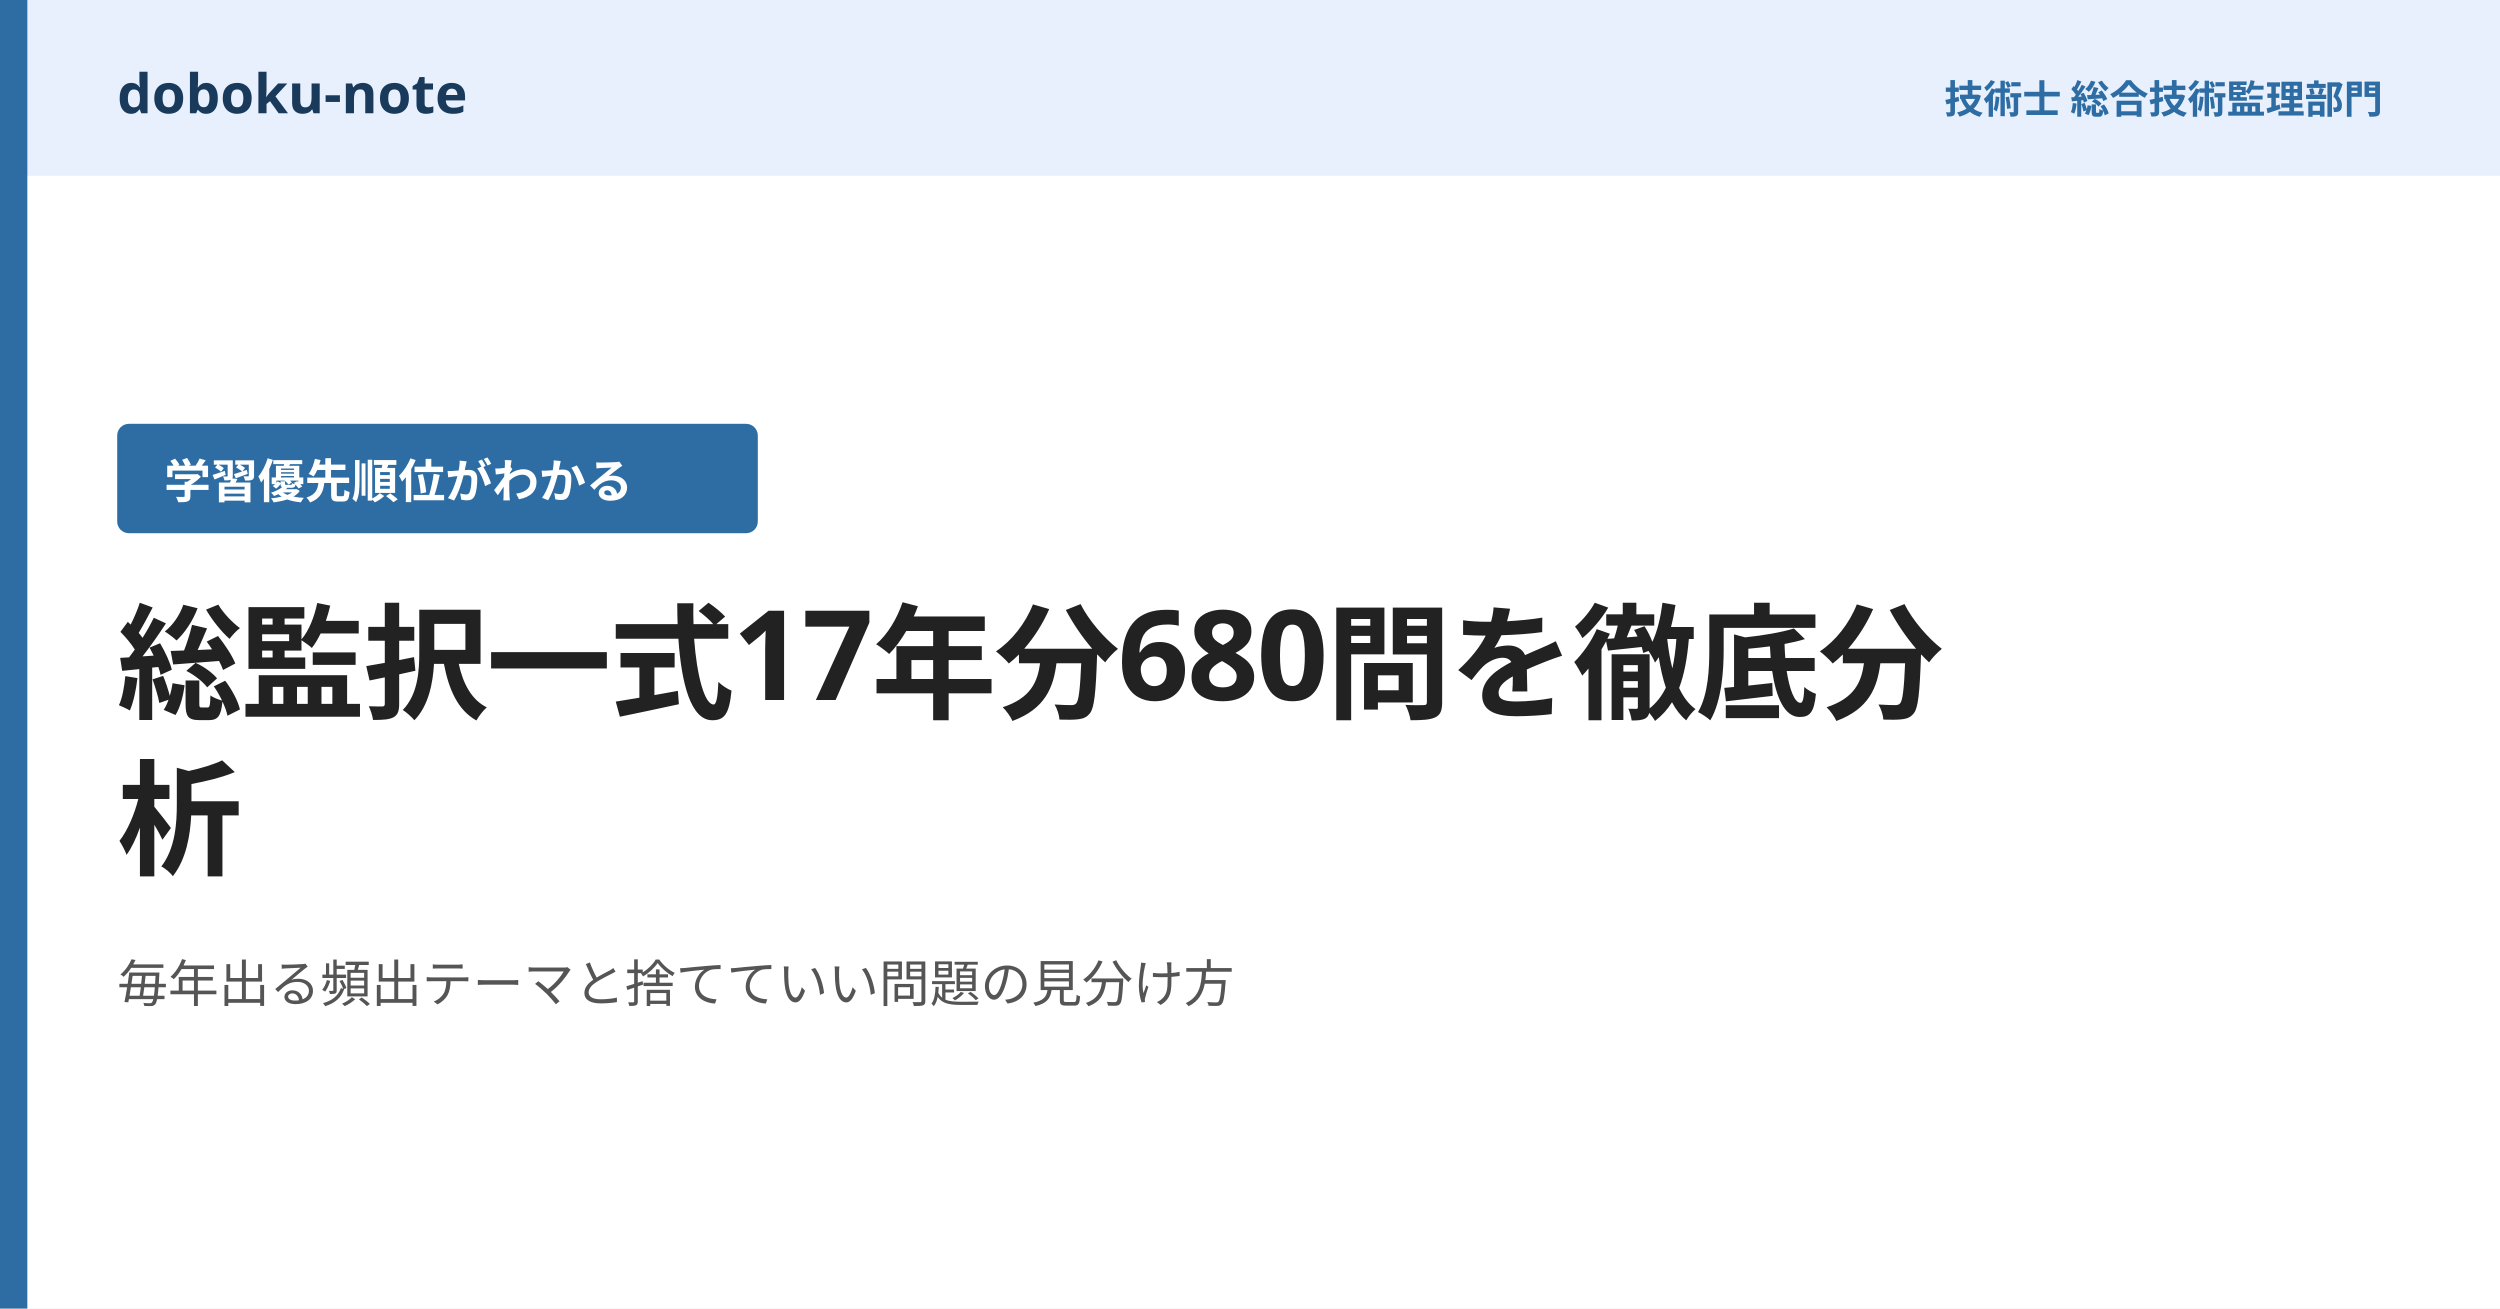
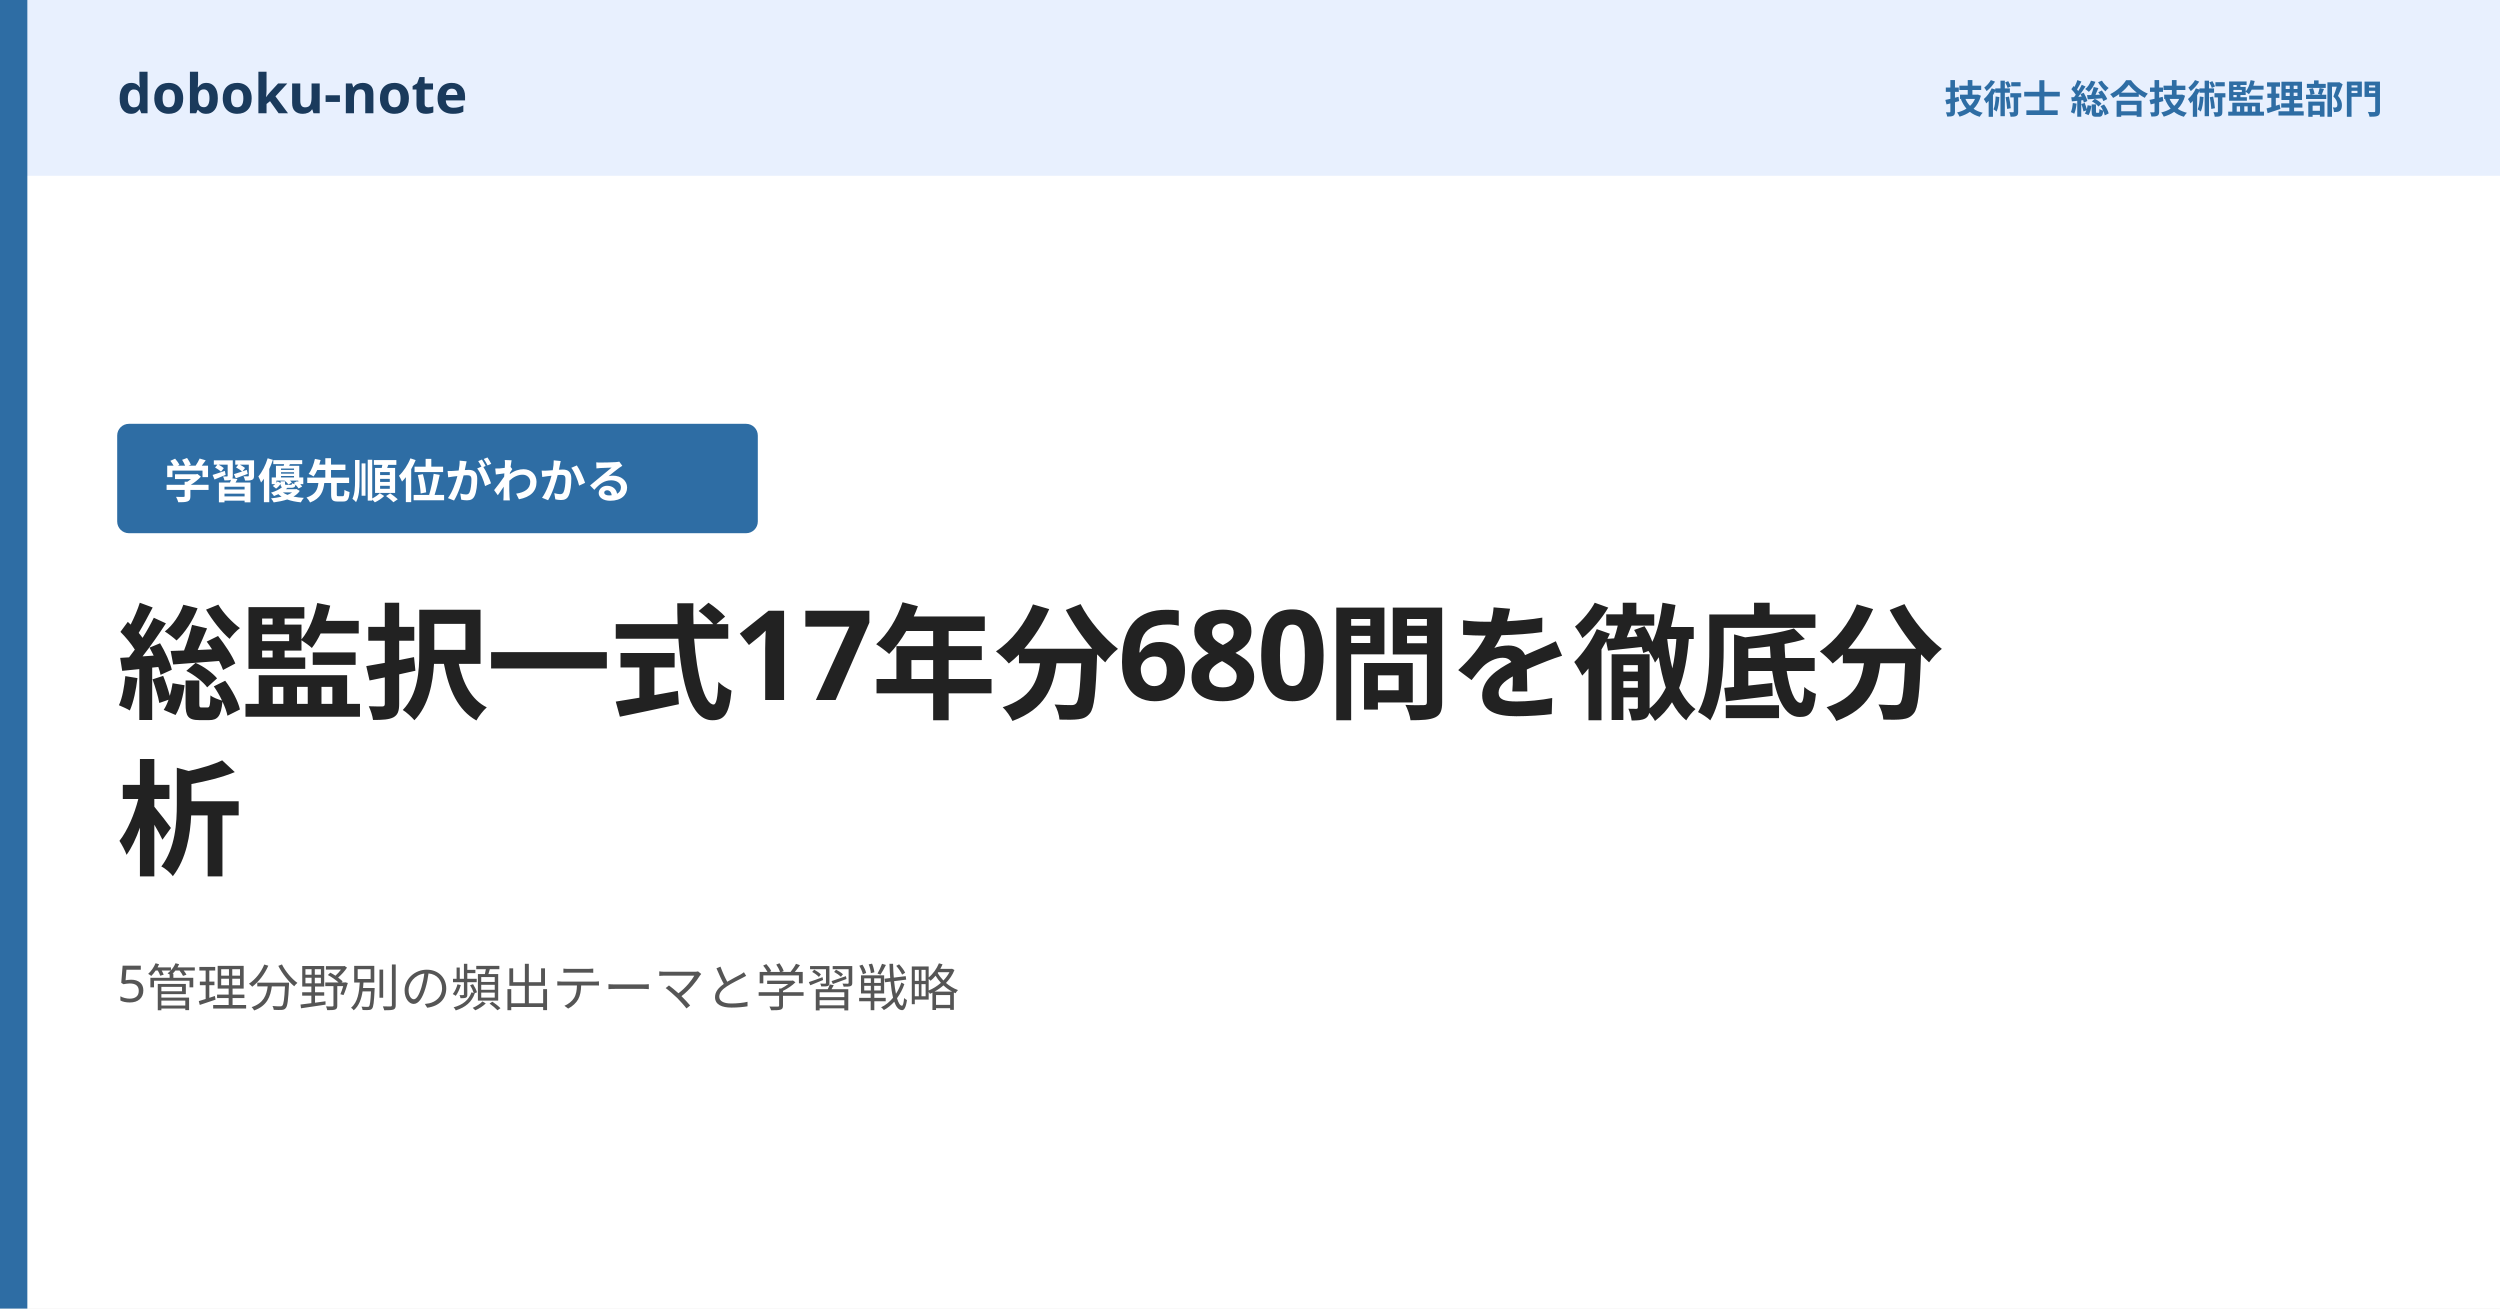
<svg xmlns="http://www.w3.org/2000/svg" width="1280" height="670" viewBox="0 0 1280 670">
  <rect width="1280" height="670" fill="#ffffff" />
  <rect width="1280" height="90" fill="#e8f0fe" />
  <rect x="0" y="0" width="14" height="670" fill="#2e6da4" />
  <text x="60" y="58" font-family="Hiragino Sans, Hiragino Kaku Gothic ProN, Yu Gothic, Noto Sans JP, sans-serif" font-size="28" font-weight="700" fill="#1a3a5c">doboku-note</text>
  <text x="1220" y="58" font-family="Hiragino Sans, Hiragino Kaku Gothic ProN, Yu Gothic, Noto Sans JP, sans-serif" font-size="20" font-weight="600" fill="#2e6da4" text-anchor="end">技術士 総合技術監理部門</text>
  <rect x="60" y="217" width="328" height="56" rx="6" fill="#2e6da4" />
  <text x="84" y="255" font-family="Hiragino Sans, Hiragino Kaku Gothic ProN, Yu Gothic, Noto Sans JP, sans-serif" font-size="24" font-weight="700" fill="#ffffff">学習優先順位がわかる</text>
  <text x="60" y="363" font-family="Hiragino Sans, Hiragino Kaku Gothic ProN, Yu Gothic, Noto Sans JP, sans-serif" font-size="64" font-weight="800" fill="#222222" letter-spacing="-1">総監択一式17年分680問を徹底分</text>
  <text x="60" y="443" font-family="Hiragino Sans, Hiragino Kaku Gothic ProN, Yu Gothic, Noto Sans JP, sans-serif" font-size="64" font-weight="800" fill="#222222" letter-spacing="-1">析</text>
-   <text x="60" y="513" font-family="Hiragino Sans, Hiragino Kaku Gothic ProN, Yu Gothic, Noto Sans JP, sans-serif" font-size="26" font-weight="500" fill="#555555">毎年出る頻出テーマと捨てていい問題の見分け方</text>
+   <text x="60" y="513" font-family="Hiragino Sans, Hiragino Kaku Gothic ProN, Yu Gothic, Noto Sans JP, sans-serif" font-size="26" font-weight="500" fill="#555555">5管理分野別の頻出テーマと学習戦略</text>
</svg>
